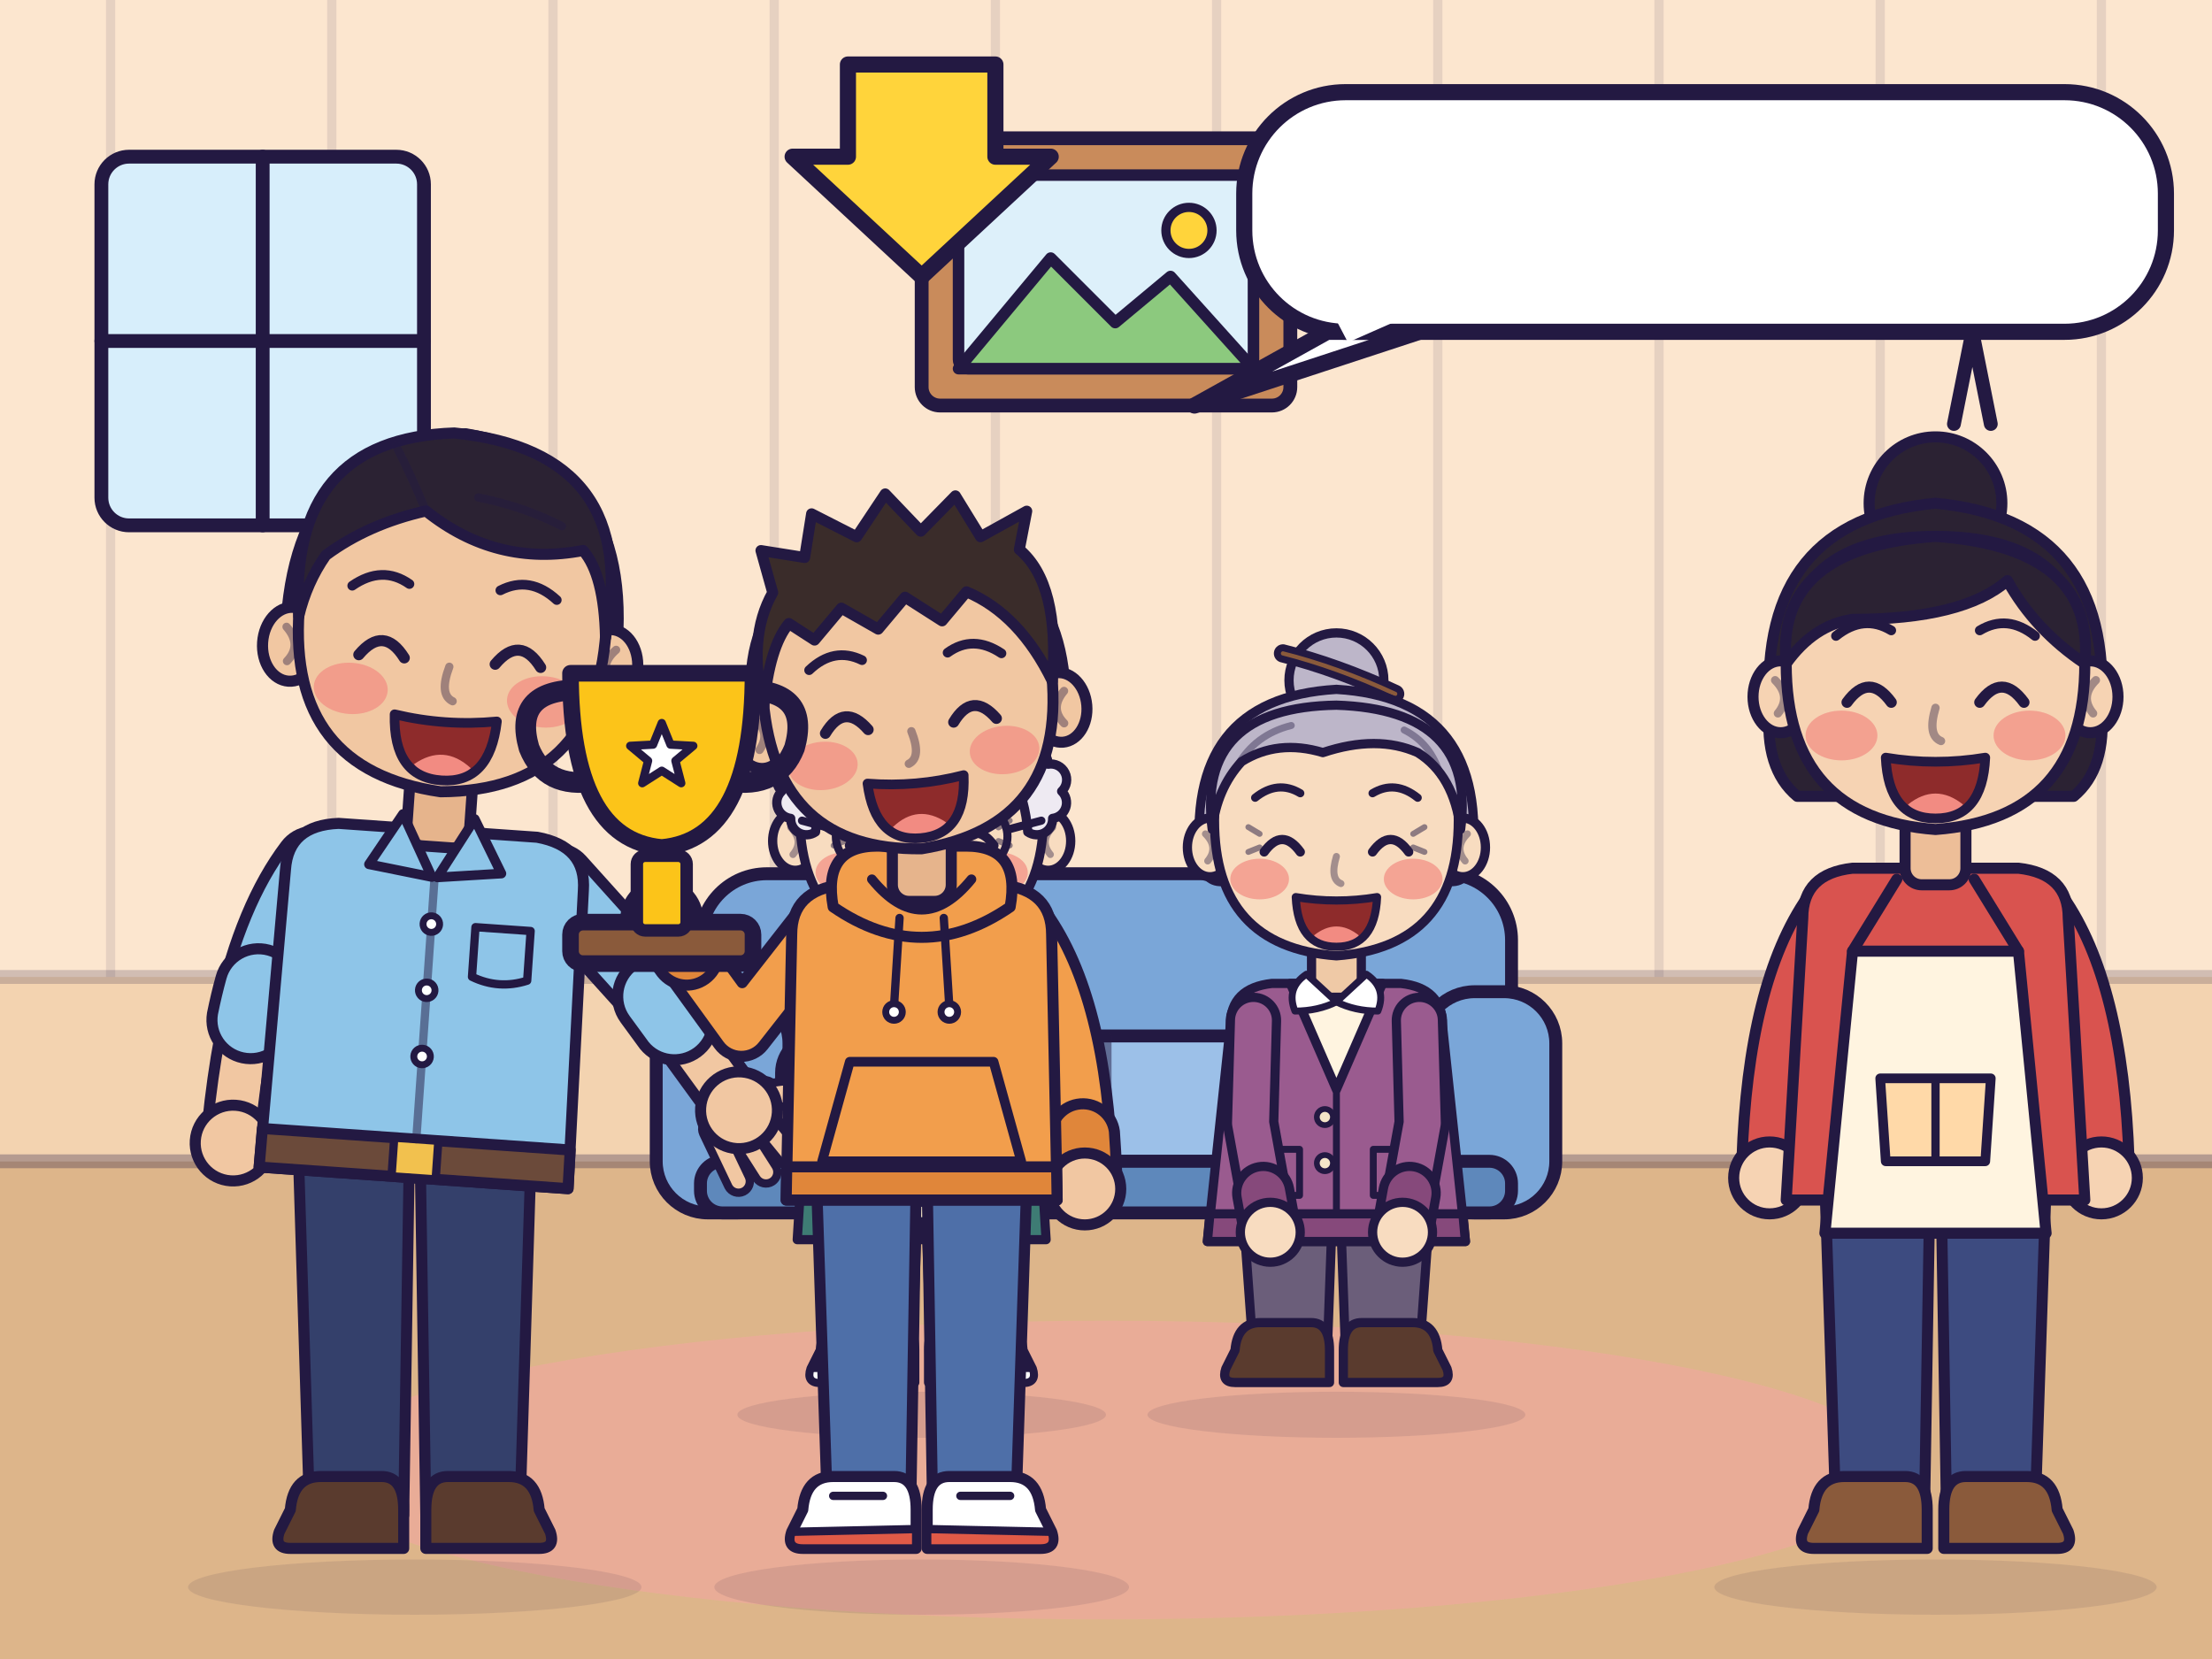
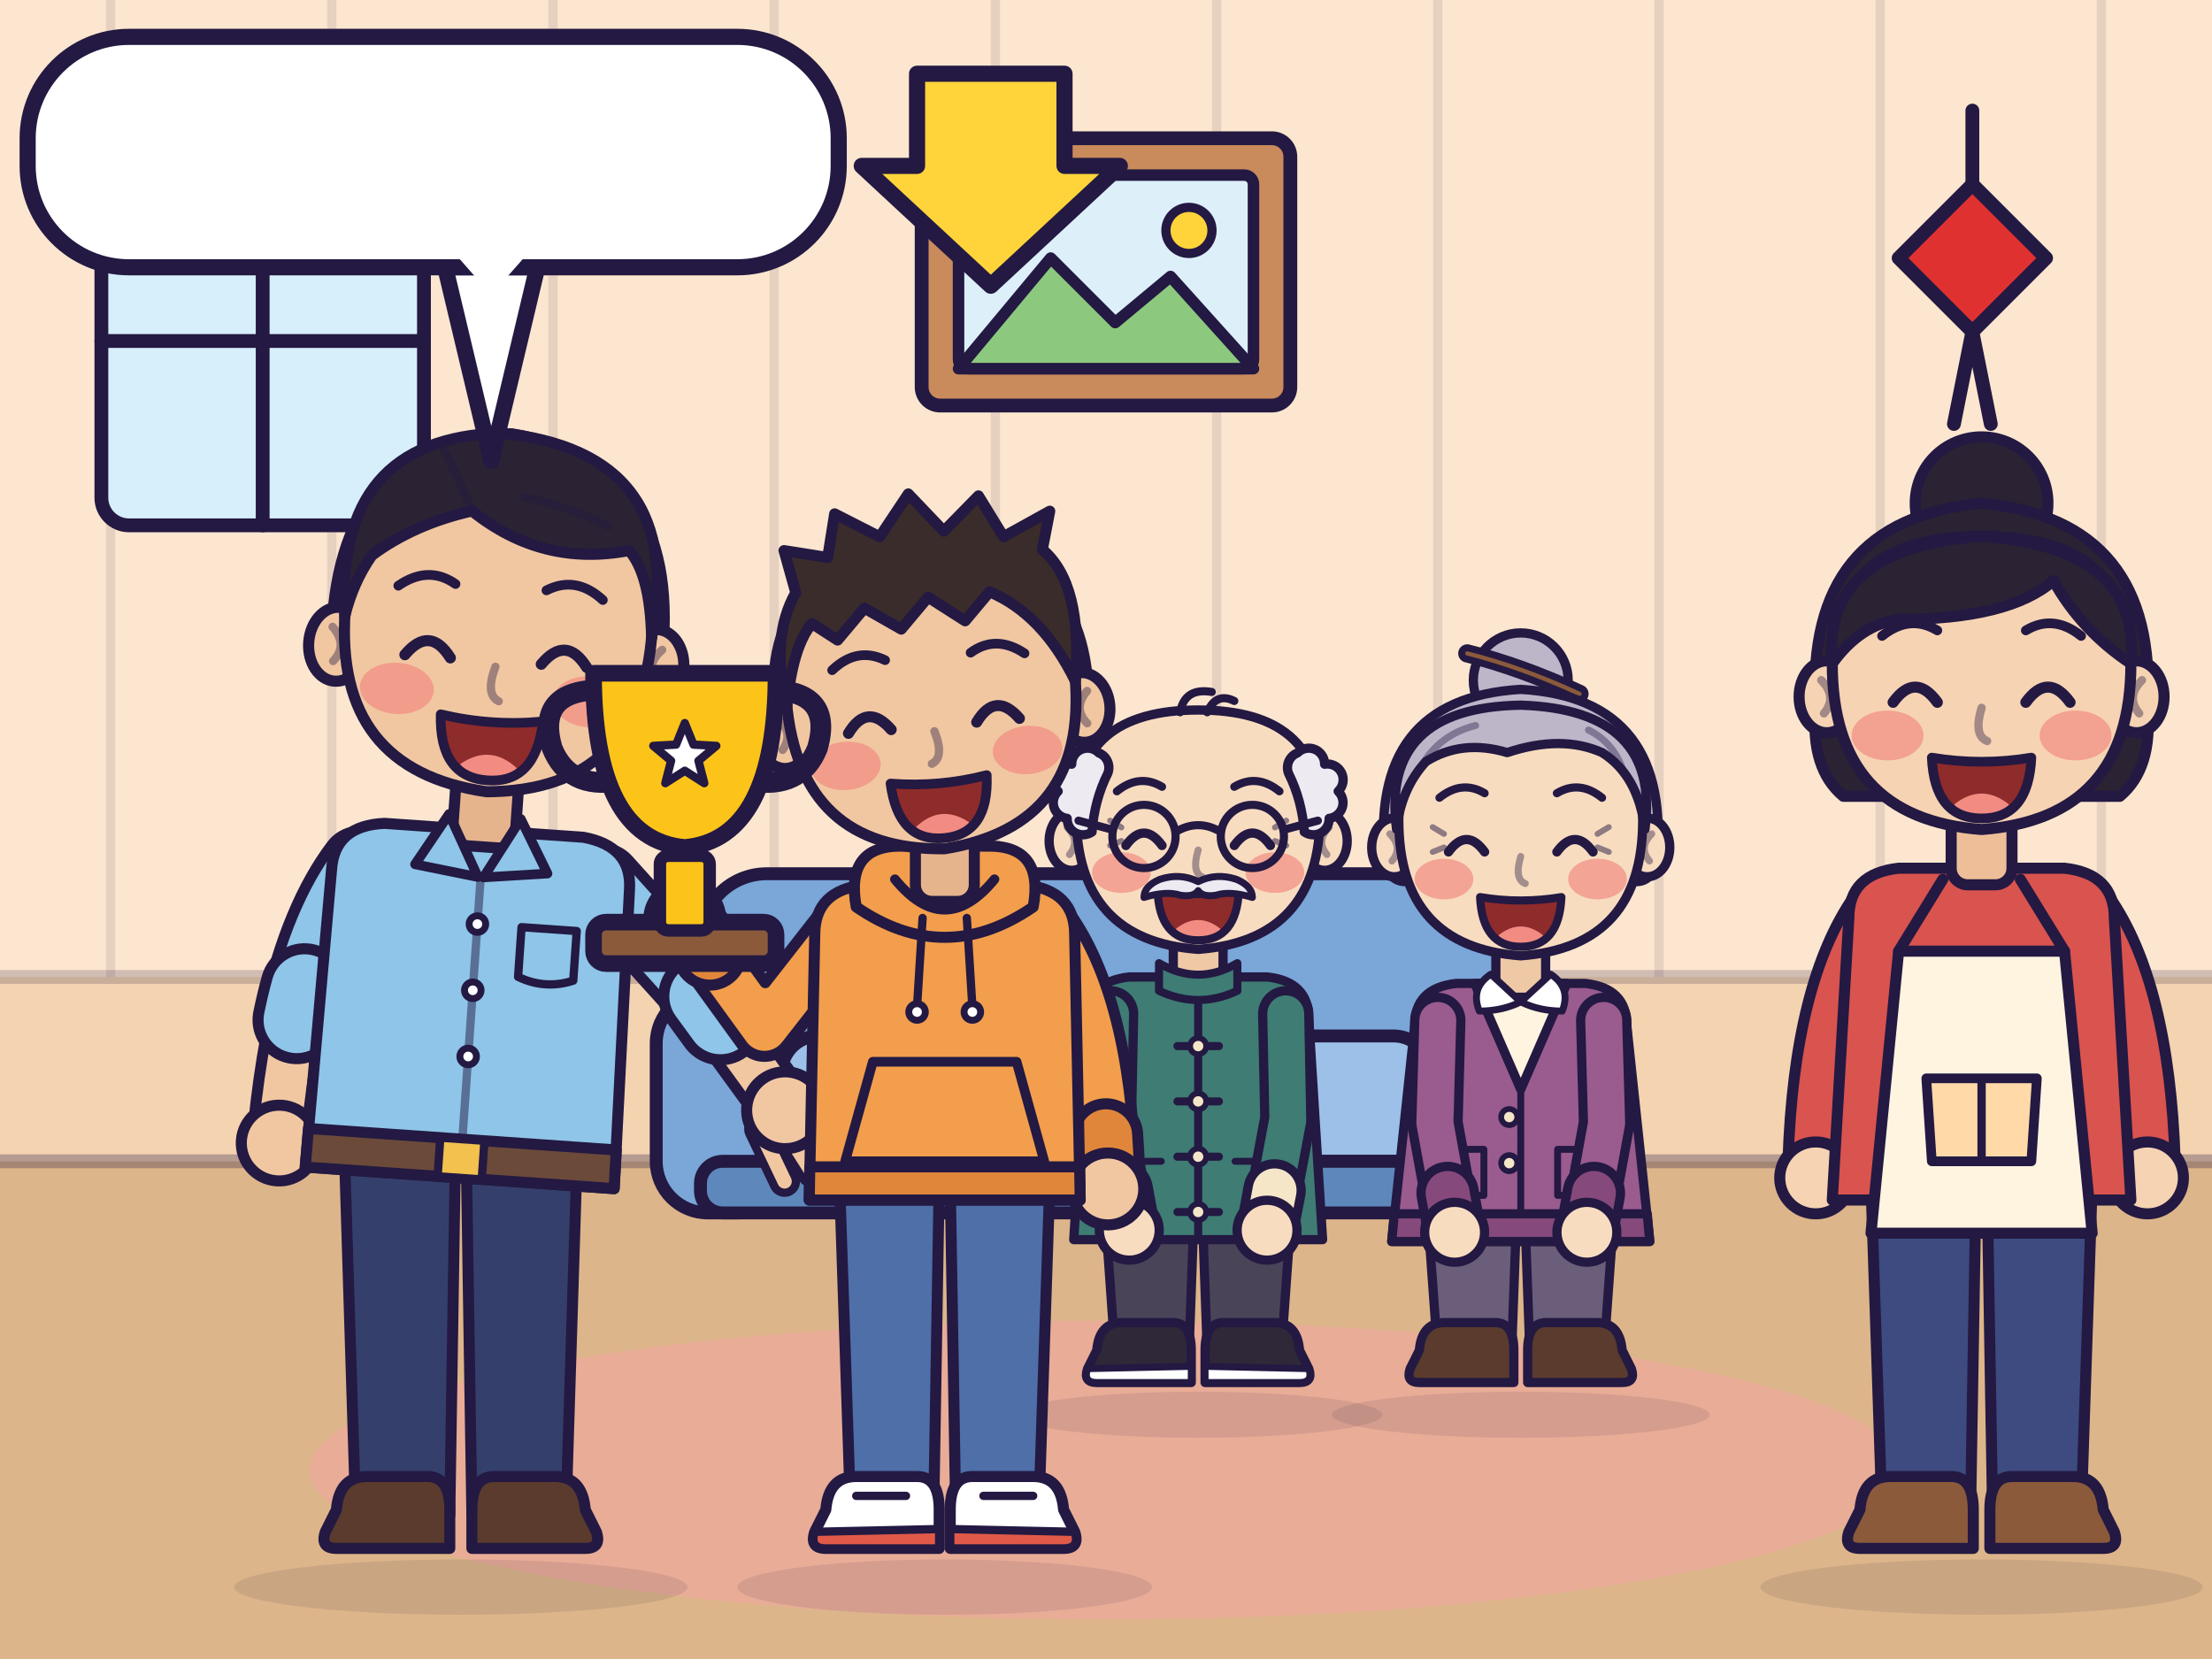
<svg xmlns="http://www.w3.org/2000/svg" viewBox="0 0 480 360" role="img" aria-label="Dad proudly puts his hand on Big Brother, who holds a trophy: &quot;这是我儿子！&quot;">
  <g stroke="#231942" stroke-width="3.5" stroke-linejoin="round" stroke-linecap="round">
    <rect x="0" y="0" width="480" height="360" fill="#FCE6CF" stroke="none" />
    <path d="M24 0L24 212M72 0L72 212M120 0L120 212M168 0L168 212M216 0L216 212M264 0L264 212M312 0L312 212M360 0L360 212M408 0L408 212M456 0L456 212" fill="none" stroke-width="2" opacity="0.1" />
    <rect x="0" y="212" width="480" height="40" fill="#F3D3B0" stroke="none" />
    <path d="M0 212L480 212" fill="none" stroke-width="3" opacity="0.2" />
    <rect x="0" y="252" width="480" height="108" fill="#DDB58A" stroke="none" />
    <path d="M0 252L480 252" fill="none" stroke-width="3" opacity="0.3" />
    <ellipse cx="240" cy="319" rx="172.8" ry="32.4" fill="#F2A7A0" opacity="0.6" stroke="none" />
    <rect x="22" y="34" width="70" height="80" rx="6" fill="#D7EEFB" stroke-width="3" />
    <path d="M57 34L57 114M22 74L92 74" fill="none" stroke-width="3" />
    <rect x="200" y="30" width="80" height="58" rx="4" fill="#C98B5B" stroke-width="3" />
    <rect x="208" y="38" width="64" height="42" rx="2" fill="#DDF0FA" stroke-width="2.5" />
    <path d="M208 80L228 56L242 70L254 60L272 80Z" fill="#8CC97E" stroke-width="2.5" />
    <circle cx="258" cy="50" r="5" fill="#FFD43B" stroke-width="2" />
    <path d="M428 40L444 56L428 72L412 56Z" fill="#E03131" stroke-width="3" />
    <path d="M428 24L428 40M428 72L424 92M428 72L432 92" fill="none" stroke-width="3" />
    <g transform="translate(240 268) scale(0.8 0.8)">
      <g class="prop p-sofa">
        <rect x="-110" y="-98" width="220" height="60" rx="18" fill="#7AA6D8" />
        <rect x="-122" y="-66" width="36" height="60" rx="14" fill="#7AA6D8" />
        <rect x="86" y="-66" width="36" height="60" rx="14" fill="#7AA6D8" />
        <rect x="-88" y="-54" width="176" height="34" rx="10" fill="#9CC0E8" />
        <path d="M0-54L0-20" fill="none" stroke-width="3" opacity="0.5" />
        <rect x="-110" y="-20" width="220" height="14" rx="6" fill="#5E88BB" />
      </g>
    </g>
-     <g transform="translate(200 60)">
+     <g transform="translate(215 62)">
      <g class="prop p-marker bob">
        <path d="M-16-46L16-46L16-26L28-26L0 0L-28-26L-16-26Z" fill="#FFD43B" stroke-width="3.5" />
      </g>
    </g>
-     <g transform="translate(200 300) scale(0.5 0.5)">
+     <g transform="translate(260 300) scale(0.5 0.5)">
      <g class="char c-1 ch-yeye">
        <g transform="translate(-150 -432)">
          <ellipse class="shadow" cx="150" cy="446" rx="80" ry="10" fill="#231942" stroke="none" opacity="0.1" />
          <g class="figure" stroke="#231942" stroke-width="4" stroke-linejoin="round" stroke-linecap="round">
            <g class="legs">
              <path d="M110 364L148 364L146 420L114 420Z" fill="#4A4458" />
              <path d="M190 364L152 364L154 420L186 420Z" fill="#4A4458" />
              <path d="M147 418Q147 406 139 406L117 406Q107 406 106 418L102 426Q100 432 106 432L147 432Z" fill="#2E2838" />
              <path d="M102 426Q100 432 106 432L147 432L147 425Z" fill="#FFFFFF" stroke-width="3" />
              <path d="M153 418Q153 406 161 406L183 406Q193 406 194 418L198 426Q200 432 194 432L153 432Z" fill="#2E2838" />
              <path d="M198 426Q200 432 194 432L153 432L153 425Z" fill="#FFFFFF" stroke-width="3" />
            </g>
            <g transform="translate(150 364)">
              <g class="upper">
                <g transform="translate(-150 -364)">
                  <g class="body">
                    <path d="M102 274Q102 258 120 256L180 256Q198 258 198 274L204 370L96 370Z" fill="#3E7C74" />
                    <g class="neck">
                      <rect x="139.2" y="236" width="21.6" height="26" rx="6" fill="#EFC9A6" />
                    </g>
                    <path d="M133 250Q150 260 167 250L167 262Q150 270 133 262Z" fill="#3E7C74" stroke-width="3.5" />
                    <path d="M150 267L150 370" fill="none" stroke-width="3.5" />
                    <path d="M141 286L159 286" fill="none" stroke-width="3.5" />
                    <circle cx="150" cy="286" r="3.5" fill="#F5E6C8" stroke-width="2.5" />
                    <path d="M141 310L159 310" fill="none" stroke-width="3.5" />
                    <circle cx="150" cy="310" r="3.5" fill="#F5E6C8" stroke-width="2.5" />
                    <path d="M141 334L159 334" fill="none" stroke-width="3.5" />
                    <circle cx="150" cy="334" r="3.5" fill="#F5E6C8" stroke-width="2.5" />
                    <path d="M141 358L159 358" fill="none" stroke-width="3.5" />
                    <circle cx="150" cy="358" r="3.5" fill="#F5E6C8" stroke-width="2.5" />
                    <path d="M112 336L134 336" fill="none" stroke-width="3" />
                    <path d="M166 336L188 336" fill="none" stroke-width="3" />
                  </g>
                  <g transform="translate(150 244)">
                    <g class="head">
                      <g transform="translate(-150 -244)">
                        <g transform="translate(150 191.1) scale(0.98)" stroke-width="4.1">
                          <g class="ears">
                            <ellipse cx="-56" cy="6" rx="10" ry="13" fill="#F8DCC0" />
                            <ellipse cx="56" cy="6" rx="10" ry="13" fill="#F8DCC0" />
                            <path d="M-58 0Q-52 6-57 12" fill="none" stroke-width="3.1" opacity="0.4" />
                            <path d="M58 0Q52 6 57 12" fill="none" stroke-width="3.1" opacity="0.4" />
                          </g>
                          <path class="face" d="M-54-6Q-54-52 0-52Q54-52 54-6Q54 50 0 54Q-54 50-54-6Z" fill="#F8DCC0" />
                          <g class="hair">
                            <path d="M-47 2A7 7 0 0 1-58-4A7 7 0 0 1-62-16A7 7 0 0 1-56-28A7 7 0 0 1-44-33A7 7 0 0 1-40-24Q-46-12-47 2Z" fill="#EEEAF2" />
                            <path d="M47 2A7 7 0 0 0 58-4A7 7 0 0 0 62-16A7 7 0 0 0 56-28A7 7 0 0 0 44-33A7 7 0 0 0 40-24Q46-12 47 2Z" fill="#EEEAF2" />
                            <path d="M-8-51Q-6-62 6-60M4-51Q8-60 16-56" fill="none" stroke-width="3.6" />
                          </g>
                          <g class="cheeks">
                            <ellipse cx="-34" cy="20" rx="13" ry="9" fill="#F28B82" stroke="none" opacity="0.7" />
                            <ellipse cx="34" cy="20" rx="13" ry="9" fill="#F28B82" stroke="none" opacity="0.7" />
                          </g>
                          <g class="brows">
                            <path d="M-36-16Q-26-24-16-18M16-18Q26-24 36-16" fill="none" stroke-width="3.6" />
                          </g>
                          <g transform="translate(0 4)">
                            <g class="eyes">
                              <g transform="translate(0 -4)">
                                <path d="M-32 8Q-24-3-16 8M16 8Q24-3 32 8" fill="none" stroke-width="4.1" />
                              </g>
                            </g>
                          </g>
                          <g class="nose">
                            <path d="M0 10Q-3 20 2 22" fill="none" stroke-width="3.1" opacity="0.4" />
                          </g>
                          <g class="mouth">
                            <path d="M-18 28Q0 31 18 28Q17 50 0 50Q-17 50-18 28Z" fill="#8E2B2B" stroke="none" />
                            <path d="M-10 45Q0 37 10 45Q6 50 0 50Q-6 50-10 45Z" fill="#F28B82" stroke="none" />
                            <path d="M-18 28Q0 31 18 28Q17 50 0 50Q-17 50-18 28Z" fill="none" stroke-width="3.6" />
                          </g>
                          <g class="mustache">
                            <path d="M0 24Q-8 20-17 23Q-24 26-24 31Q-14 28-8 30Q-2 31 0 28Q2 31 8 30Q14 28 24 31Q24 26 17 23Q8 20 0 24Z" fill="#EEEAF2" stroke-width="3.1" />
                          </g>
                          <g class="wrinkles">
                            <path d="M-39-3L-34 0M-39 8L-34 6M39-3L34 0M39 8L34 6" fill="none" stroke-width="2.6" opacity="0.5" />
                          </g>
                          <g class="glasses">
                            <circle cx="-24" cy="4" r="14" fill="none" stroke-width="3.6" />
                            <circle cx="24" cy="4" r="14" fill="none" stroke-width="3.6" />
                            <path d="M-10 2Q0-4 10 2" fill="none" stroke-width="3.6" />
                            <path d="M-38 1L-53-3M38 1L53-3" fill="none" stroke-width="3.6" />
                          </g>
                        </g>
                      </g>
                    </g>
                  </g>
                  <g transform="translate(188 272)">
                    <g class="arm-left">
                      <g transform="translate(-188 -272)">
                        <path d="M178 272.2L178.9 316.9L171 359.2A10 10 0 0 0 190.7 362.8L198.8 319.6A10 10 0 0 0 198.9 317.5L198 271.8A10 10 0 0 0 178 272.2Z" fill="#3E7C74" />
                        <path d="M171.8 346.5L169.5 358.9A11.5 11.5 0 0 0 192.1 363.1L194.5 350.8A11.5 11.5 0 0 0 171.8 346.5Z" fill="#F5E6C8" />
                        <circle class="hand" cx="179.9" cy="365.9" r="13" fill="#F8DCC0" />
                      </g>
                    </g>
                  </g>
                  <g transform="translate(112 272)">
                    <g class="arm-right">
                      <g transform="translate(-112 -272)">
                        <path d="M102 271.8L101.1 317.5A10 10 0 0 0 101.2 319.6L109.3 362.8A10 10 0 0 0 129 359.2L121.1 316.9L122 272.2A10 10 0 0 0 102 271.8Z" fill="#3E7C74" />
                        <path d="M105.5 350.8L107.9 363.1A11.5 11.5 0 0 0 130.5 358.9L128.2 346.5A11.5 11.5 0 0 0 105.5 350.8Z" fill="#F5E6C8" />
                        <circle class="hand" cx="120.1" cy="365.9" r="13" fill="#F8DCC0" />
                      </g>
                    </g>
                  </g>
                </g>
              </g>
            </g>
          </g>
        </g>
      </g>
    </g>
-     <g transform="translate(290 300) scale(0.5 0.5)">
+     <g transform="translate(330 300) scale(0.5 0.5)">
      <g class="char c-2 ch-nainai">
        <g transform="translate(-150 -432)">
          <ellipse class="shadow" cx="150" cy="446" rx="82" ry="10" fill="#231942" stroke="none" opacity="0.1" />
          <g class="figure" stroke="#231942" stroke-width="4" stroke-linejoin="round" stroke-linecap="round">
            <g class="legs">
              <path d="M110 364.8L148 364.8L146 420L114 420Z" fill="#6B5E7A" />
              <path d="M190 364.8L152 364.8L154 420L186 420Z" fill="#6B5E7A" />
              <path d="M147 418Q147 406 139 406L117 406Q107 406 106 418L102 426Q100 432 106 432L147 432Z" fill="#5A3B2E" />
              <path d="M153 418Q153 406 161 406L183 406Q193 406 194 418L198 426Q200 432 194 432L153 432Z" fill="#5A3B2E" />
            </g>
            <g transform="translate(150 364.8)">
              <g class="upper">
                <g transform="translate(-150 -364.8)">
                  <g class="body">
                    <path d="M104 276.8Q104 260.8 122 258.8L178 258.8Q196 260.8 196 276.8L206 370.8L94 370.8Z" fill="#9A5B8F" />
                    <path d="M95.1 358.8L204.9 358.8L206 370.8L94 370.8Z" fill="#86497B" />
                    <path d="M130 258.8L170 258.8L150 304.8Z" fill="#FFF4E0" />
                    <g class="neck">
                      <rect x="139.2" y="238.8" width="21.6" height="26" rx="6" fill="#EFC9A6" />
                    </g>
                    <path d="M137 254.8Q128 260.8 132 270.8Q142 270.8 150 266.8Z" fill="#FFFFFF" stroke-width="3" />
                    <path d="M163 254.8Q172 260.8 168 270.8Q158 270.8 150 266.8Z" fill="#FFFFFF" stroke-width="3" />
                    <path d="M150 304.8L150 358.8" fill="none" stroke-width="3" />
                    <g class="buttons">
                      <circle cx="145" cy="316.8" r="3.5" fill="#F5E6C8" stroke-width="2.5" />
                      <circle cx="145" cy="336.8" r="3.5" fill="#F5E6C8" stroke-width="2.5" />
                    </g>
                    <path d="M112 330.8L134 330.8L134 350.8L112 350.8Z" fill="#9A5B8F" stroke-width="3" />
                    <path d="M166 330.8L188 330.8L188 350.8L166 350.8Z" fill="#9A5B8F" stroke-width="3" />
                  </g>
                  <g transform="translate(150 246.8)">
                    <g class="head">
                      <g transform="translate(-150 -246.8)">
                        <g transform="translate(150 193.9) scale(0.98)" stroke-width="4.1">
                          <g class="hair-back">
                            <circle cx="0" cy="-68" r="21" fill="#BDB6C9" />
                            <path d="M-24.6-77.6Q-0.8-71.6 25-59.7A2.5 2.5 0 0 0 27-64.3Q0.8-76.4-23.4-82.4A2.5 2.5 0 0 0-24.6-77.6Z" fill="#8A5A3B" stroke-width="3.1" />
                            <path d="M-60 14Q-68-60 0-64Q68-60 60 14Q56 24 46 20L-46 20Q-56 24-60 14Z" fill="#BDB6C9" />
                          </g>
                          <g class="ears">
                            <ellipse cx="-56" cy="6" rx="10" ry="13" fill="#F8DCC0" />
                            <ellipse cx="56" cy="6" rx="10" ry="13" fill="#F8DCC0" />
                            <path d="M-58 0Q-52 6-57 12" fill="none" stroke-width="3.1" opacity="0.4" />
                            <path d="M58 0Q52 6 57 12" fill="none" stroke-width="3.1" opacity="0.4" />
                          </g>
                          <path class="face" d="M-54-6Q-54-52 0-52Q54-52 54-6Q54 50 0 54Q-54 50-54-6Z" fill="#F8DCC0" />
                          <g class="hair">
                            <path d="M-55-2Q-62-56 0-57Q62-55 55-2Q52-26 36-36Q18-44-6-36Q-26-42-42-32Q-53-20-55-2Z" fill="#BDB6C9" />
                            <path d="M30-46Q42-40 46-26" fill="none" stroke-width="3.1" opacity="0.4" />
                            <path d="M-20-48Q-36-44-44-30" fill="none" stroke-width="3.1" opacity="0.4" />
                          </g>
                          <g class="cheeks">
                            <ellipse cx="-34" cy="20" rx="13" ry="9" fill="#F28B82" stroke="none" opacity="0.7" />
                            <ellipse cx="34" cy="20" rx="13" ry="9" fill="#F28B82" stroke="none" opacity="0.7" />
                          </g>
                          <g class="brows">
                            <path d="M-36-16Q-26-24-16-18M16-18Q26-24 36-16" fill="none" stroke-width="3.6" />
                          </g>
                          <g transform="translate(0 4)">
                            <g class="eyes">
                              <g transform="translate(0 -4)">
                                <path d="M-32 8Q-24-3-16 8M16 8Q24-3 32 8" fill="none" stroke-width="4.1" />
                              </g>
                            </g>
                          </g>
                          <g class="nose">
                            <path d="M0 10Q-3 20 2 22" fill="none" stroke-width="3.1" opacity="0.4" />
                          </g>
                          <g class="mouth">
                            <path d="M-18 28Q0 31 18 28Q17 50 0 50Q-17 50-18 28Z" fill="#8E2B2B" stroke="none" />
                            <path d="M-10 45Q0 37 10 45Q6 50 0 50Q-6 50-10 45Z" fill="#F28B82" stroke="none" />
                            <path d="M-18 28Q0 31 18 28Q17 50 0 50Q-17 50-18 28Z" fill="none" stroke-width="3.6" />
                          </g>
                          <g class="wrinkles">
                            <path d="M-39-3L-34 0M-39 8L-34 6M39-3L34 0M39 8L34 6" fill="none" stroke-width="2.6" opacity="0.5" />
                          </g>
                        </g>
                      </g>
                    </g>
                  </g>
                  <g transform="translate(186 274.8)">
                    <g class="arm-left">
                      <g transform="translate(-186 -274.8)">
                        <path d="M176 275.1L177.2 318.8L169.7 360.1A10 10 0 0 0 189.4 363.6L197.1 321.3A10 10 0 0 0 197.3 319.3L196 274.6A10 10 0 0 0 176 275.1Z" fill="#9A5B8F" />
                        <path d="M170.4 347.7L168.2 359.8A11.5 11.5 0 0 0 190.9 363.9L193.1 351.8A11.5 11.5 0 0 0 170.4 347.7Z" fill="#86497B" />
                        <circle class="hand" cx="178.7" cy="366.8" r="13" fill="#F8DCC0" />
                      </g>
                    </g>
                  </g>
                  <g transform="translate(114 274.8)">
                    <g class="arm-right">
                      <g transform="translate(-114 -274.8)">
                        <path d="M104 274.6L102.7 319.3A10 10 0 0 0 102.9 321.3L110.6 363.6A10 10 0 0 0 130.3 360.1L122.8 318.8L124 275.1A10 10 0 0 0 104 274.6Z" fill="#9A5B8F" />
                        <path d="M106.9 351.8L109.1 363.9A11.5 11.5 0 0 0 131.8 359.8L129.6 347.7A11.5 11.5 0 0 0 106.9 351.8Z" fill="#86497B" />
                        <circle class="hand" cx="121.3" cy="366.8" r="13" fill="#F8DCC0" />
                      </g>
                    </g>
                  </g>
                </g>
              </g>
            </g>
          </g>
        </g>
      </g>
    </g>
-     <g transform="translate(420 336) scale(0.6 0.6)">
+     <g transform="translate(430 336) scale(0.6 0.6)">
      <g class="char c-3 ch-mama">
        <g transform="translate(-150 -432)">
          <ellipse class="shadow" cx="150" cy="446" rx="80" ry="10" fill="#231942" stroke="none" opacity="0.1" />
          <g class="figure" stroke="#231942" stroke-width="4" stroke-linejoin="round" stroke-linecap="round">
            <g class="legs">
              <path d="M110 300L148 300L146 420L114 420Z" fill="#3D4B80" />
              <path d="M190 300L152 300L154 420L186 420Z" fill="#3D4B80" />
              <path d="M147 418Q147 406 139 406L117 406Q107 406 106 418L102 426Q100 432 106 432L147 432Z" fill="#8A5A3B" />
              <path d="M153 418Q153 406 161 406L183 406Q193 406 194 418L198 426Q200 432 194 432L153 432Z" fill="#8A5A3B" />
            </g>
            <g transform="translate(150 300)">
              <g class="upper">
                <g transform="translate(-150 -300)">
                  <g transform="translate(188 202)">
                    <g class="arm-left">
                      <g transform="translate(-188 -202)">
                        <path d="M179.8 207.7Q198.1 234.1 200 292.3A10 10 0 0 0 220 291.7Q217.9 227.5 196.2 196.3A10 10 0 0 0 179.8 207.7Z" fill="#D9534F" />
                        <circle class="hand" cx="210" cy="298" r="13" fill="#F6D3B3" />
                      </g>
                    </g>
                  </g>
                  <g transform="translate(112 202)">
                    <g class="arm-right">
                      <g transform="translate(-112 -202)">
                        <path d="M103.8 196.3Q82.1 227.5 80 291.7A10 10 0 0 0 100 292.3Q101.9 234.1 120.2 207.7A10 10 0 0 0 103.8 196.3Z" fill="#D9534F" />
                        <circle class="hand" cx="90" cy="298" r="13" fill="#F6D3B3" />
                      </g>
                    </g>
                  </g>
                  <g class="body">
                    <path d="M102 204Q102 188 120 186L180 186Q198 188 198 204L204 306L96 306Z" fill="#D9534F" />
                    <path class="apron" d="M120 216L180 216L190 318L110 318Z" fill="#FFF4E0" />
                    <path d="M120 216L136 190M180 216L164 190" fill="none" stroke-width="4" />
                    <path d="M130 262L170 262L168 292L132 292Z" fill="#FFD9A8" stroke-width="3.5" />
                    <path d="M150 262L150 292" fill="none" stroke-width="3" />
                    <g class="neck">
                      <rect x="139" y="164" width="22" height="28" rx="6" fill="#EDBE98" />
                    </g>
                  </g>
                  <g transform="translate(150 172)">
                    <g class="head">
                      <g transform="translate(-150 -172)">
                        <g transform="translate(150 118) scale(1)" stroke-width="4">
                          <g class="hair-back">
                            <circle cx="0" cy="-64" r="24" fill="#2B2233" />
                            <path d="M-60 10Q-64-58 0-64Q64-58 60 10Q62 32 50 42L-50 42Q-62 32-60 10Z" fill="#2B2233" />
                          </g>
                          <g class="ears">
                            <ellipse cx="-56" cy="6" rx="10" ry="13" fill="#F6D3B3" />
                            <ellipse cx="56" cy="6" rx="10" ry="13" fill="#F6D3B3" />
                            <path d="M-58 0Q-52 6-57 12" fill="none" stroke-width="3" opacity="0.4" />
                            <path d="M58 0Q52 6 57 12" fill="none" stroke-width="3" opacity="0.4" />
                          </g>
                          <path class="face" d="M-54-6Q-54-52 0-52Q54-52 54-6Q54 50 0 54Q-54 50-54-6Z" fill="#F6D3B3" />
                          <g class="hair">
                            <path d="M-54-6Q-58-48 0-52Q58-48 54-6Q36-18 26-36Q10-22-30-22Q-44-20-54-6Z" fill="#2B2233" />
                          </g>
                          <g class="cheeks">
                            <ellipse cx="-34" cy="20" rx="13" ry="9" fill="#F28B82" stroke="none" opacity="0.7" />
                            <ellipse cx="34" cy="20" rx="13" ry="9" fill="#F28B82" stroke="none" opacity="0.7" />
                          </g>
                          <g class="brows">
                            <path d="M-36-16Q-26-24-16-18M16-18Q26-24 36-16" fill="none" stroke-width="3.5" />
                          </g>
                          <g transform="translate(0 4)">
                            <g class="eyes">
                              <g transform="translate(0 -4)">
                                <path d="M-32 8Q-24-3-16 8M16 8Q24-3 32 8" fill="none" stroke-width="4" />
                              </g>
                            </g>
                          </g>
                          <g class="nose">
                            <path d="M0 10Q-3 20 2 22" fill="none" stroke-width="3" opacity="0.4" />
                          </g>
                          <g class="mouth">
                            <path d="M-18 28Q0 31 18 28Q17 50 0 50Q-17 50-18 28Z" fill="#8E2B2B" stroke="none" />
                            <path d="M-10 45Q0 37 10 45Q6 50 0 50Q-6 50-10 45Z" fill="#F28B82" stroke="none" />
                            <path d="M-18 28Q0 31 18 28Q17 50 0 50Q-17 50-18 28Z" fill="none" stroke-width="3.5" />
                          </g>
                        </g>
                      </g>
                    </g>
                  </g>
                </g>
              </g>
            </g>
          </g>
        </g>
      </g>
    </g>
-     <g transform="translate(90 336) scale(0.6 0.6)">
+     <g transform="translate(100 336) scale(0.6 0.6)">
      <g class="char c-4 ch-baba">
        <g transform="translate(-150 -432)">
          <ellipse class="shadow" cx="150" cy="446" rx="82" ry="10" fill="#231942" stroke="none" opacity="0.1" />
          <g class="figure" stroke="#231942" stroke-width="4" stroke-linejoin="round" stroke-linecap="round">
            <g class="legs">
              <path d="M108 292L148 292L146 420L112 420Z" fill="#34406B" />
              <path d="M192 292L152 292L154 420L188 420Z" fill="#34406B" />
              <path d="M146 418Q146 406 138 406L116 406Q106 406 105 418L101 426Q99 432 105 432L146 432Z" fill="#5A3B2E" />
              <path d="M154 418Q154 406 162 406L184 406Q194 406 195 418L199 426Q201 432 195 432L154 432Z" fill="#5A3B2E" />
            </g>
            <g transform="translate(150 292) rotate(4)">
              <g class="upper">
                <g transform="translate(-150 -292)">
                  <g transform="translate(194 188)">
                    <g class="arm-left">
                      <g transform="translate(-194 -188)">
                        <path d="M187.3 194.9L222.8 229.3L253.4 265.7A9.7 9.7 0 0 0 268.2 253.2L237.3 216.5A9.7 9.7 0 0 0 236.6 215.7L200.7 181.1A9.7 9.7 0 0 0 187.3 194.9Z" fill="#F1C7A2" />
                        <path d="M185.3 197L220.8 231.2L229.8 242A12.5 12.5 0 0 0 248.9 225.9L239.5 214.6A12.5 12.5 0 0 0 238.6 213.7L202.7 179A12.5 12.5 0 0 0 185.3 197Z" fill="#8EC5E8" />
                        <path d="M222.3 235.4L229.9 244.4A14 14 0 0 0 251.3 226.4L243.8 217.4A14 14 0 0 0 222.3 235.4Z" fill="#8EC5E8" />
                        <path d="M271.9 261.2L287.7 274.2A4.1 4.1 0 0 0 292.9 267.9L277.1 254.8A4.1 4.1 0 0 0 271.9 261.2Z" fill="#F1C7A2" stroke-width="3" />
                        <path d="M265.7 265.7L282.1 283.1A4.1 4.1 0 0 0 288.1 277.4L271.6 260.1A4.1 4.1 0 0 0 265.7 265.7Z" fill="#F1C7A2" stroke-width="3" />
                        <path d="M259.5 270.3L273.7 289.5A4.1 4.1 0 0 0 280.3 284.6L266.1 265.4A4.1 4.1 0 0 0 259.5 270.3Z" fill="#F1C7A2" stroke-width="3" />
                        <path d="M253.4 274.8L263.8 293.2A4.1 4.1 0 0 0 270.9 289.1L260.5 270.7A4.1 4.1 0 0 0 253.4 274.8Z" fill="#F1C7A2" stroke-width="3" />
                        <path d="M264 266.6L282.1 262.8A4.5 4.5 0 0 0 280.2 254L262.2 257.8A4.5 4.5 0 0 0 264 266.6Z" fill="#F1C7A2" stroke-width="3" />
                        <circle class="hand" cx="265.7" cy="265.4" r="13.9" fill="#F1C7A2" />
                      </g>
                    </g>
                  </g>
                  <g transform="translate(106 188)">
                    <g class="arm-right">
                      <g transform="translate(-106 -188)">
                        <path d="M97.9 182.7Q76.4 215.7 74.3 283.7A9.7 9.7 0 0 0 93.7 284.3Q95.6 221.7 114.1 193.3A9.7 9.7 0 0 0 97.9 182.7Z" fill="#F1C7A2" />
                        <path d="M95.5 181.2Q80.8 203.7 75.1 241.7A12.5 12.5 0 0 0 99.8 245.5Q104.8 212.8 116.5 194.8A12.5 12.5 0 0 0 95.5 181.2Z" fill="#8EC5E8" />
                        <path d="M75.5 230.5Q74.2 236.9 73.3 243.8A14 14 0 0 0 101 247.7Q101.9 241.6 103 236A14 14 0 0 0 75.5 230.5Z" fill="#8EC5E8" />
                        <circle class="hand" cx="84" cy="290" r="13.7" fill="#F1C7A2" />
                      </g>
                    </g>
                  </g>
                  <g class="body">
                    <path d="M96 190Q96 174 114 172L186 172Q204 174 204 190L206 298L94 298Z" fill="#8EC5E8" />
                    <path d="M94.2 284L205.8 284L206 298L94 298Z" fill="#6B4A3A" />
                    <path d="M142 284L158 284L158 298L142 298Z" fill="#F2C14E" stroke-width="3" />
                    <g class="neck">
                      <rect x="138.7" y="150" width="22.7" height="28" rx="6" fill="#E6B48C" />
                    </g>
                    <g class="collar">
                      <path d="M137 167L126 186L149 189Z" fill="#8EC5E8" stroke-width="3.5" />
                      <path d="M163 167L174 186L151 189Z" fill="#8EC5E8" stroke-width="3.5" />
                    </g>
                    <path d="M150 189L150 284" fill="none" stroke-width="3" opacity="0.5" />
                    <g class="buttons">
                      <circle cx="150" cy="206" r="3" fill="#FFFFFF" stroke-width="2.5" />
                      <circle cx="150" cy="230" r="3" fill="#FFFFFF" stroke-width="2.5" />
                      <circle cx="150" cy="254" r="3" fill="#FFFFFF" stroke-width="2.5" />
                    </g>
                    <path d="M166 206L186 206L186 224Q176 228 166 224Z" fill="#8EC5E8" stroke-width="3" />
                  </g>
                  <g transform="translate(150 158)">
                    <g class="head">
                      <g transform="translate(-150 -158)">
                        <g transform="translate(150 102.4) scale(1.03)" stroke-width="3.9">
                          <g class="hair-back">
                            <path d="M-58 6Q-62-66 0-72Q62-66 58 6Z" fill="#2B2233" />
                          </g>
                          <g class="ears">
                            <ellipse cx="-56" cy="6" rx="10" ry="13" fill="#F1C7A2" />
                            <ellipse cx="56" cy="6" rx="10" ry="13" fill="#F1C7A2" />
                            <path d="M-58 0Q-52 6-57 12" fill="none" stroke-width="2.9" opacity="0.4" />
                            <path d="M58 0Q52 6 57 12" fill="none" stroke-width="2.9" opacity="0.4" />
                          </g>
                          <path class="face" d="M-54-6Q-54-52 0-52Q54-52 54-6Q54 50 0 54Q-54 50-54-6Z" fill="#F1C7A2" />
                          <g class="hair">
                            <path d="M-54-4Q-62-66-4-72Q62-70 54-4Q52-26 44-34Q14-26-12-44Q-32-38-46-26Q-52-16-54-4Z" fill="#2B2233" />
                            <path d="M-12-44Q-18-56-24-66M6-50Q22-48 36-42" fill="none" stroke-width="2.9" opacity="0.5" />
                          </g>
                          <g class="cheeks">
                            <ellipse cx="-34" cy="20" rx="13" ry="9" fill="#F28B82" stroke="none" opacity="0.7" />
                            <ellipse cx="34" cy="20" rx="13" ry="9" fill="#F28B82" stroke="none" opacity="0.7" />
                          </g>
                          <g class="brows">
                            <path d="M-36-16Q-26-24-16-18M16-18Q26-24 36-16" fill="none" stroke-width="3.4" />
                          </g>
                          <g transform="translate(0 4)">
                            <g class="eyes">
                              <g transform="translate(0 -4)">
                                <path d="M-32 8Q-24-3-16 8M16 8Q24-3 32 8" fill="none" stroke-width="3.9" />
                              </g>
                            </g>
                          </g>
                          <g class="nose">
                            <path d="M0 10Q-3 20 2 22" fill="none" stroke-width="2.9" opacity="0.4" />
                          </g>
                          <g class="mouth">
                            <path d="M-18 28Q0 31 18 28Q17 50 0 50Q-17 50-18 28Z" fill="#8E2B2B" stroke="none" />
                            <path d="M-10 45Q0 37 10 45Q6 50 0 50Q-6 50-10 45Z" fill="#F28B82" stroke="none" />
                            <path d="M-18 28Q0 31 18 28Q17 50 0 50Q-17 50-18 28Z" fill="none" stroke-width="3.4" />
                          </g>
                        </g>
                      </g>
                    </g>
                  </g>
                </g>
              </g>
            </g>
          </g>
        </g>
      </g>
    </g>
-     <g transform="translate(200 336) scale(-0.6 0.6)">
+     <g transform="translate(205 336) scale(-0.6 0.6)">
      <g class="char c-5 ch-gege">
        <g transform="translate(-150 -432)">
          <ellipse class="shadow" cx="150" cy="446" rx="75" ry="10" fill="#231942" stroke="none" opacity="0.1" />
          <g class="figure" stroke="#231942" stroke-width="4" stroke-linejoin="round" stroke-linecap="round">
            <g class="legs">
              <path d="M112 300L148 300L146 420L116 420Z" fill="#4E6FA8" />
              <path d="M188 300L152 300L154 420L184 420Z" fill="#4E6FA8" />
              <path d="M148 418Q148 406 140 406L118 406Q108 406 107 418L103 426Q101 432 107 432L148 432Z" fill="#FFFFFF" />
              <path d="M103 426Q101 432 107 432L148 432L148 425Z" fill="#E05A47" stroke-width="3" />
              <path d="M118 413L136 413" fill="none" stroke-width="3" />
              <path d="M152 418Q152 406 160 406L182 406Q192 406 193 418L197 426Q199 432 193 432L152 432Z" fill="#FFFFFF" />
              <path d="M197 426Q199 432 193 432L152 432L152 425Z" fill="#E05A47" stroke-width="3" />
              <path d="M182 413L164 413" fill="none" stroke-width="3" />
            </g>
            <g transform="translate(150 300)">
              <g class="upper">
                <g transform="translate(-150 -300)">
                  <g transform="translate(187 208)">
                    <g class="arm-left">
                      <g transform="translate(-187 -208)">
                        <path d="M179.1 214.2L207.3 250.2A10 10 0 0 0 223.3 249.9L249.1 214.3A10 10 0 0 0 232.9 202.6L214.9 227.4L194.9 201.8A10 10 0 0 0 179.1 214.2Z" fill="#F29E4C" />
                        <path d="M244 223.9L250.3 215.2A11.5 11.5 0 0 0 231.7 201.7L225.4 210.4A11.5 11.5 0 0 0 244 223.9Z" fill="#E0863A" />
                        <circle class="hand" cx="244" cy="204.4" r="13" fill="#F1C7A2" />
                      </g>
                    </g>
                  </g>
                  <g transform="translate(113 208)">
                    <g class="arm-right">
                      <g transform="translate(-113 -208)">
                        <path d="M104.8 202.2Q83.1 232.8 81 295.7A10 10 0 0 0 101 296.3Q102.9 239.5 121.2 213.8A10 10 0 0 0 104.8 202.2Z" fill="#F29E4C" />
                        <path d="M80.3 281.2Q79.8 288.2 79.5 295.6A11.5 11.5 0 0 0 102.5 296.4Q102.7 289.4 103.2 282.9A11.5 11.5 0 0 0 80.3 281.2Z" fill="#E0863A" />
                        <circle class="hand" cx="91" cy="302" r="13" fill="#F1C7A2" />
                      </g>
                    </g>
                  </g>
                  <g class="body">
                    <path d="M103 210Q103 194 121 192L179 192Q197 194 197 210L199 306L101 306Z" fill="#F29E4C" />
                    <path d="M101.2 294L198.8 294L199 306L101 306Z" fill="#E0863A" />
                    <path class="hood" d="M118 200Q114 178 134 178L166 178Q186 178 182 200Q150 222 118 200Z" fill="#F29E4C" />
                    <g class="neck">
                      <rect x="139.3" y="171" width="21.3" height="27" rx="6" fill="#E6B48C" />
                    </g>
                    <path d="M132 190Q150 212 168 190" fill="none" stroke-width="3.5" />
                    <path d="M142 204L140 236M158 204L160 236" fill="none" stroke-width="3" />
                    <circle cx="140" cy="238" r="3" fill="#FFFFFF" stroke-width="2.5" />
                    <circle cx="160" cy="238" r="3" fill="#FFFFFF" stroke-width="2.5" />
                    <path class="pocket" d="M124 256L176 256L186 292L114 292Z" fill="#F29E4C" stroke-width="3.5" />
                  </g>
                  <g transform="translate(150 179) rotate(5)">
                    <g class="head">
                      <g transform="translate(-150 -179)">
                        <g transform="translate(150 126.6) scale(0.97)" stroke-width="4.1">
                          <g class="hair-back">
                            <path d="M-58 6Q-64-56 0-62Q64-56 58 6Z" fill="#3A2C2A" />
                          </g>
                          <g class="ears">
                            <ellipse cx="-56" cy="6" rx="10" ry="13" fill="#F1C7A2" />
                            <ellipse cx="56" cy="6" rx="10" ry="13" fill="#F1C7A2" />
                            <path d="M-58 0Q-52 6-57 12" fill="none" stroke-width="3.1" opacity="0.4" />
                            <path d="M58 0Q52 6 57 12" fill="none" stroke-width="3.1" opacity="0.4" />
                          </g>
                          <path class="face" d="M-54-6Q-54-52 0-52Q54-52 54-6Q54 50 0 54Q-54 50-54-6Z" fill="#F1C7A2" />
                          <g class="hair">
                            <path d="M-54-4Q-60-40-46-54L-50-68L-32-60L-24-76L-10-64L2-79L14-64L30-74L34-58L50-62L47-46Q58-30 54-4Q50-26 42-34L33-27L22-38L9-29L-2-40L-15-30L-25-40Q-44-30-54-4Z" fill="#3A2C2A" />
                          </g>
                          <g class="cheeks">
                            <ellipse cx="-34" cy="20" rx="13" ry="9" fill="#F28B82" stroke="none" opacity="0.7" />
                            <ellipse cx="34" cy="20" rx="13" ry="9" fill="#F28B82" stroke="none" opacity="0.7" />
                          </g>
                          <g class="brows">
                            <path d="M-36-16Q-26-24-16-18M16-18Q26-24 36-16" fill="none" stroke-width="3.6" />
                          </g>
                          <g transform="translate(0 4)">
                            <g class="eyes">
                              <g transform="translate(0 -4)">
                                <path d="M-32 8Q-24-3-16 8M16 8Q24-3 32 8" fill="none" stroke-width="4.1" />
                              </g>
                            </g>
                          </g>
                          <g class="nose">
                            <path d="M0 10Q-3 20 2 22" fill="none" stroke-width="3.1" opacity="0.4" />
                          </g>
                          <g class="mouth">
                            <path d="M-18 28Q0 31 18 28Q17 50 0 50Q-17 50-18 28Z" fill="#8E2B2B" stroke="none" />
                            <path d="M-10 45Q0 37 10 45Q6 50 0 50Q-6 50-10 45Z" fill="#F28B82" stroke="none" />
                            <path d="M-18 28Q0 31 18 28Q17 50 0 50Q-17 50-18 28Z" fill="none" stroke-width="3.6" />
                          </g>
                        </g>
                      </g>
                    </g>
                  </g>
                  <g transform="translate(244 220.5) scale(-1.5 1.5)">
                    <g class="prop p-trophy target">
                      <path d="M-20-66Q-36-66-32-52Q-28-42-16-44M20-66Q36-66 32-52Q28-42 16-44" fill="none" stroke-width="5" />
                      <rect x="-22" y="-10" width="44" height="10" rx="3" fill="#8A5A3B" />
                      <rect x="-6" y="-26" width="12" height="18" rx="2" fill="#FCC419" stroke-width="3" />
                      <path d="M-22-70L22-70Q22-30 0-28Q-22-30-22-70Z" fill="#FCC419" />
                      <path d="M0-58L2.1-52.8L7.6-52.5L3.3-48.9L4.7-43.5L0-46.5L-4.7-43.5L-3.3-48.9L-7.6-52.5L-2.1-52.8Z" fill="#FFFFFF" stroke-width="2" />
                    </g>
                  </g>
                </g>
              </g>
            </g>
          </g>
        </g>
      </g>
    </g>
-     <g transform="translate(259.2 88)">
+     <g transform="translate(106.6 100)">
      <g class="bubble b-1 has-text">
-         <g transform="translate(-259.2 -88)">
-           <path d="M288 72L259.2 88L308 72Z" fill="#FFFFFF" />
-           <rect x="270" y="20" width="200" height="52" rx="22" fill="#FFFFFF" />
-           <path d="M289.2 68L292.5 74.3L306.8 68Z" fill="#FFFFFF" stroke="none" />
+         <g transform="translate(-106.6 -100)">
+           <path d="M96.6 58L106.6 100L116.6 58Z" fill="#FFFFFF" />
+           <rect x="6" y="8" width="176" height="50" rx="22" fill="#FFFFFF" />
+           <path d="M97.8 54L106.6 64L115.4 54Z" fill="#FFFFFF" stroke="none" />
        </g>
      </g>
    </g>
  </g>
</svg>
